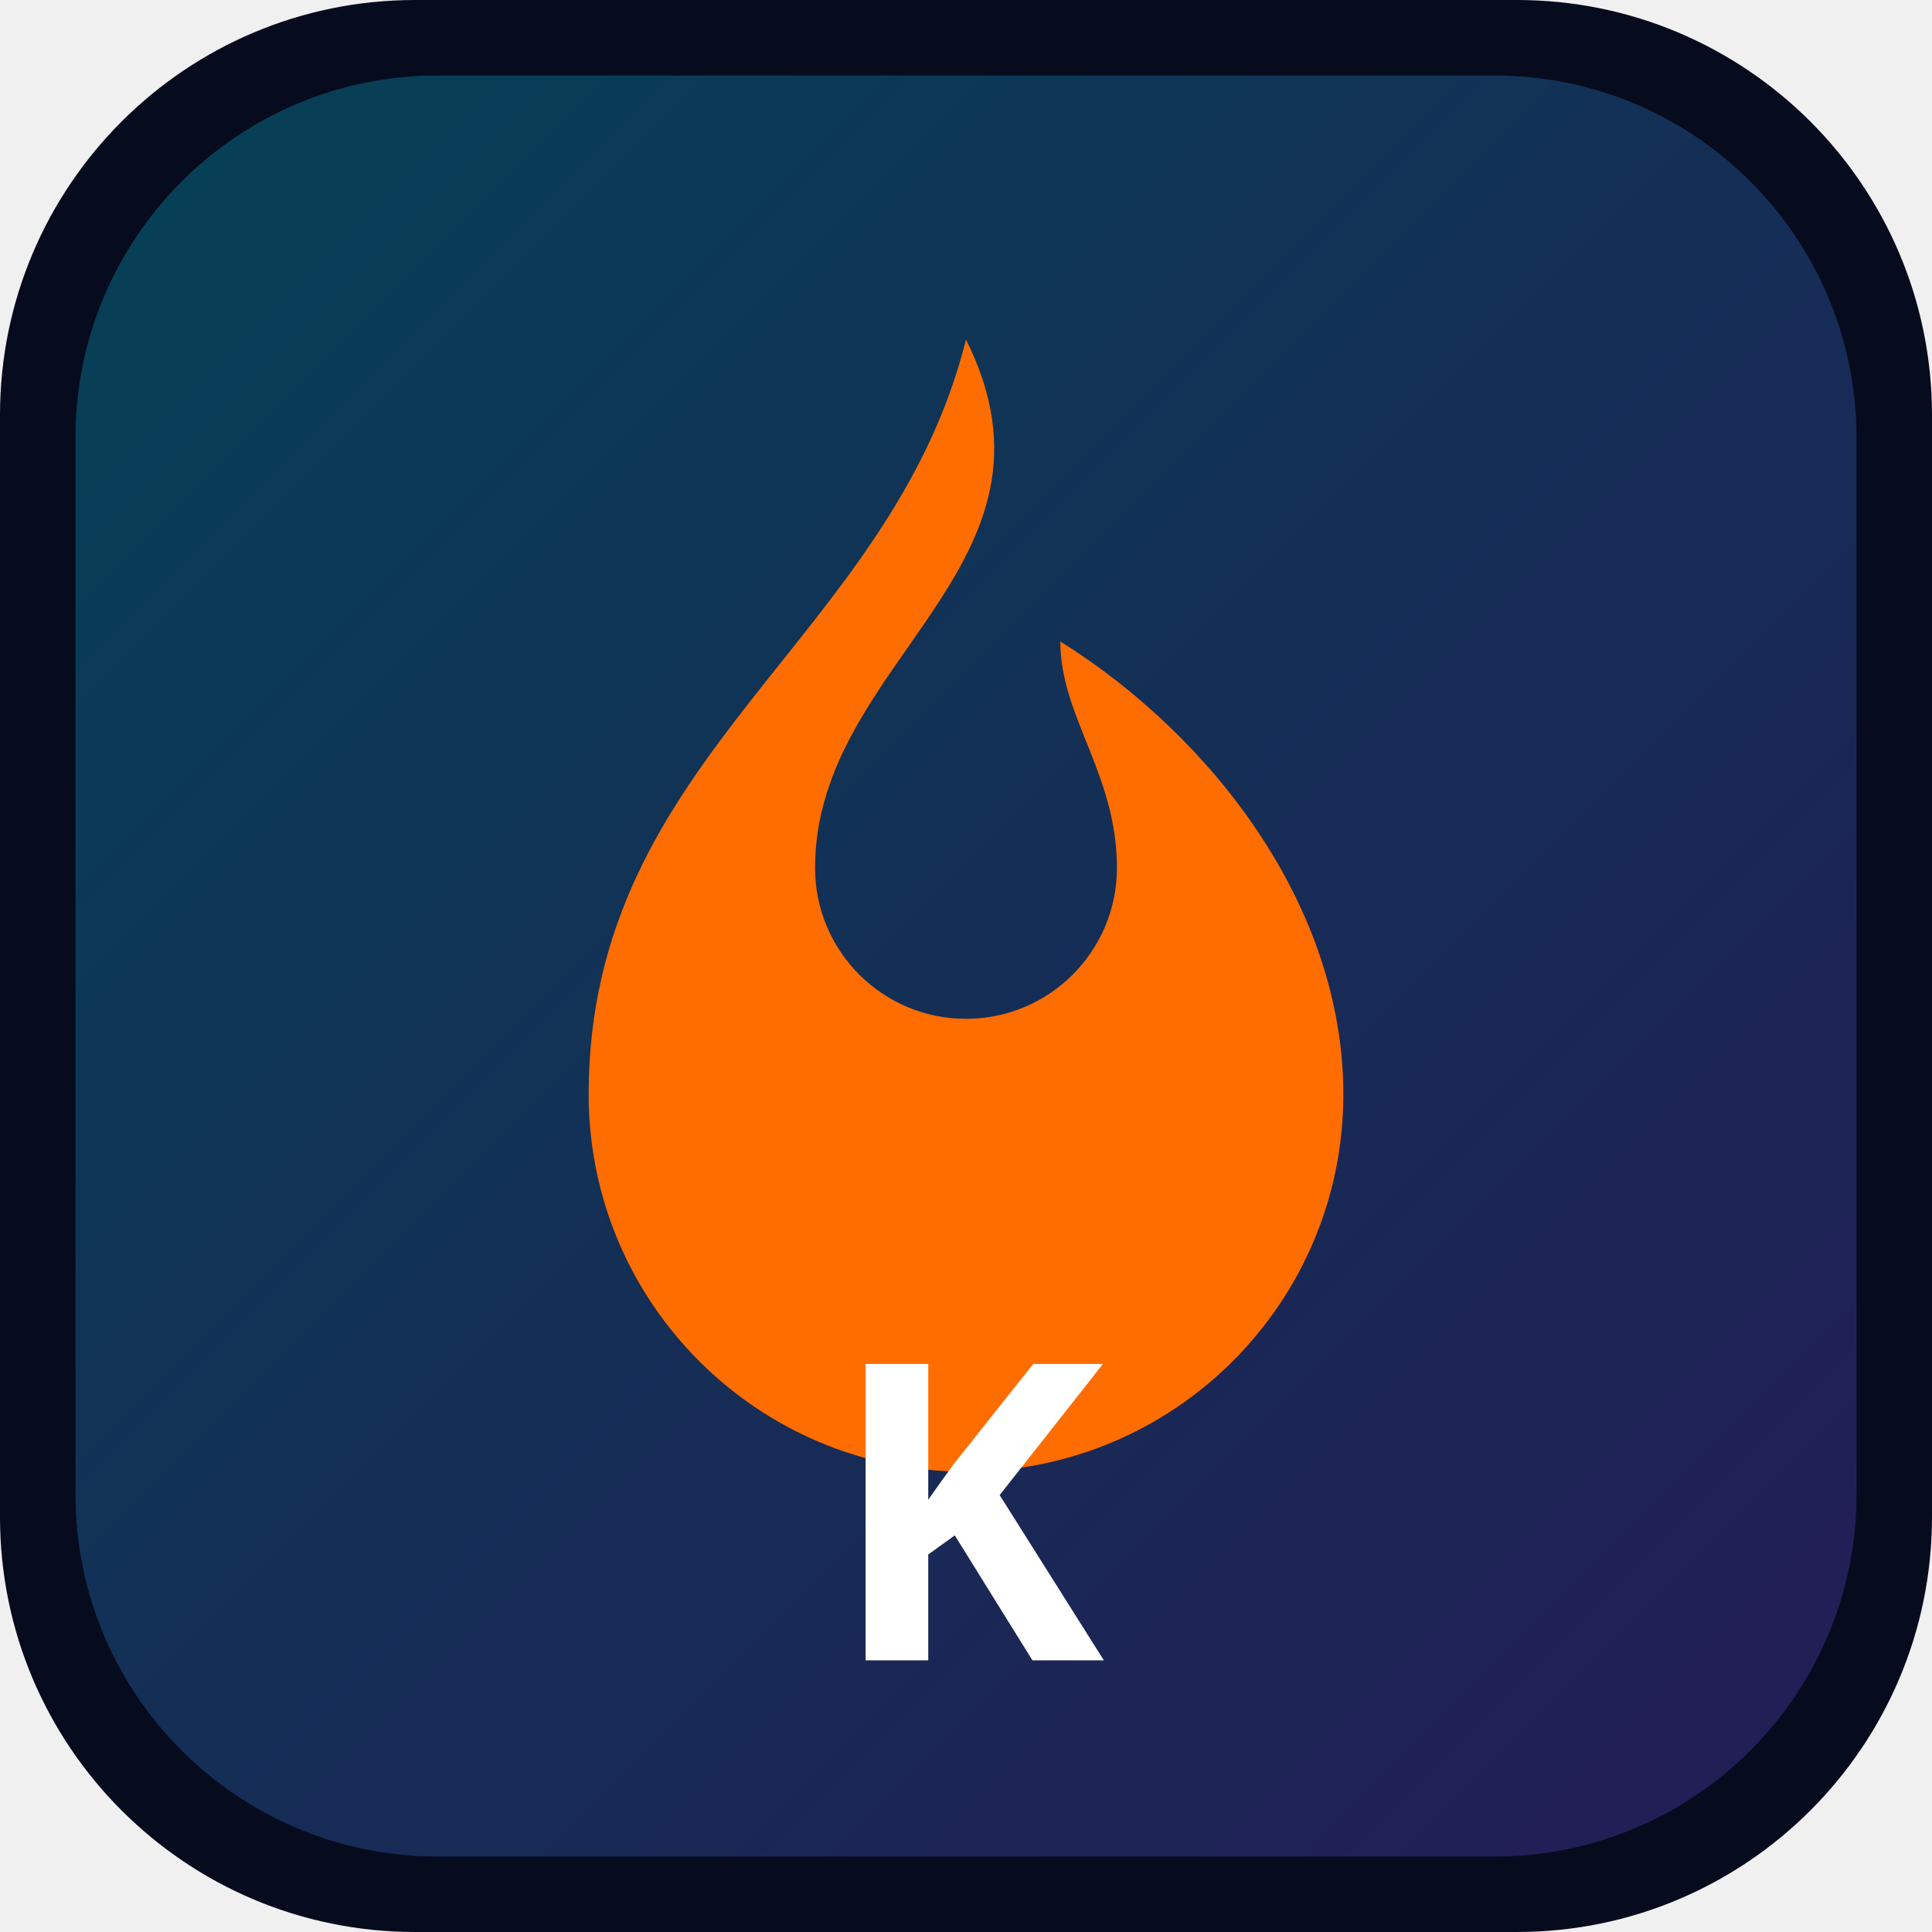
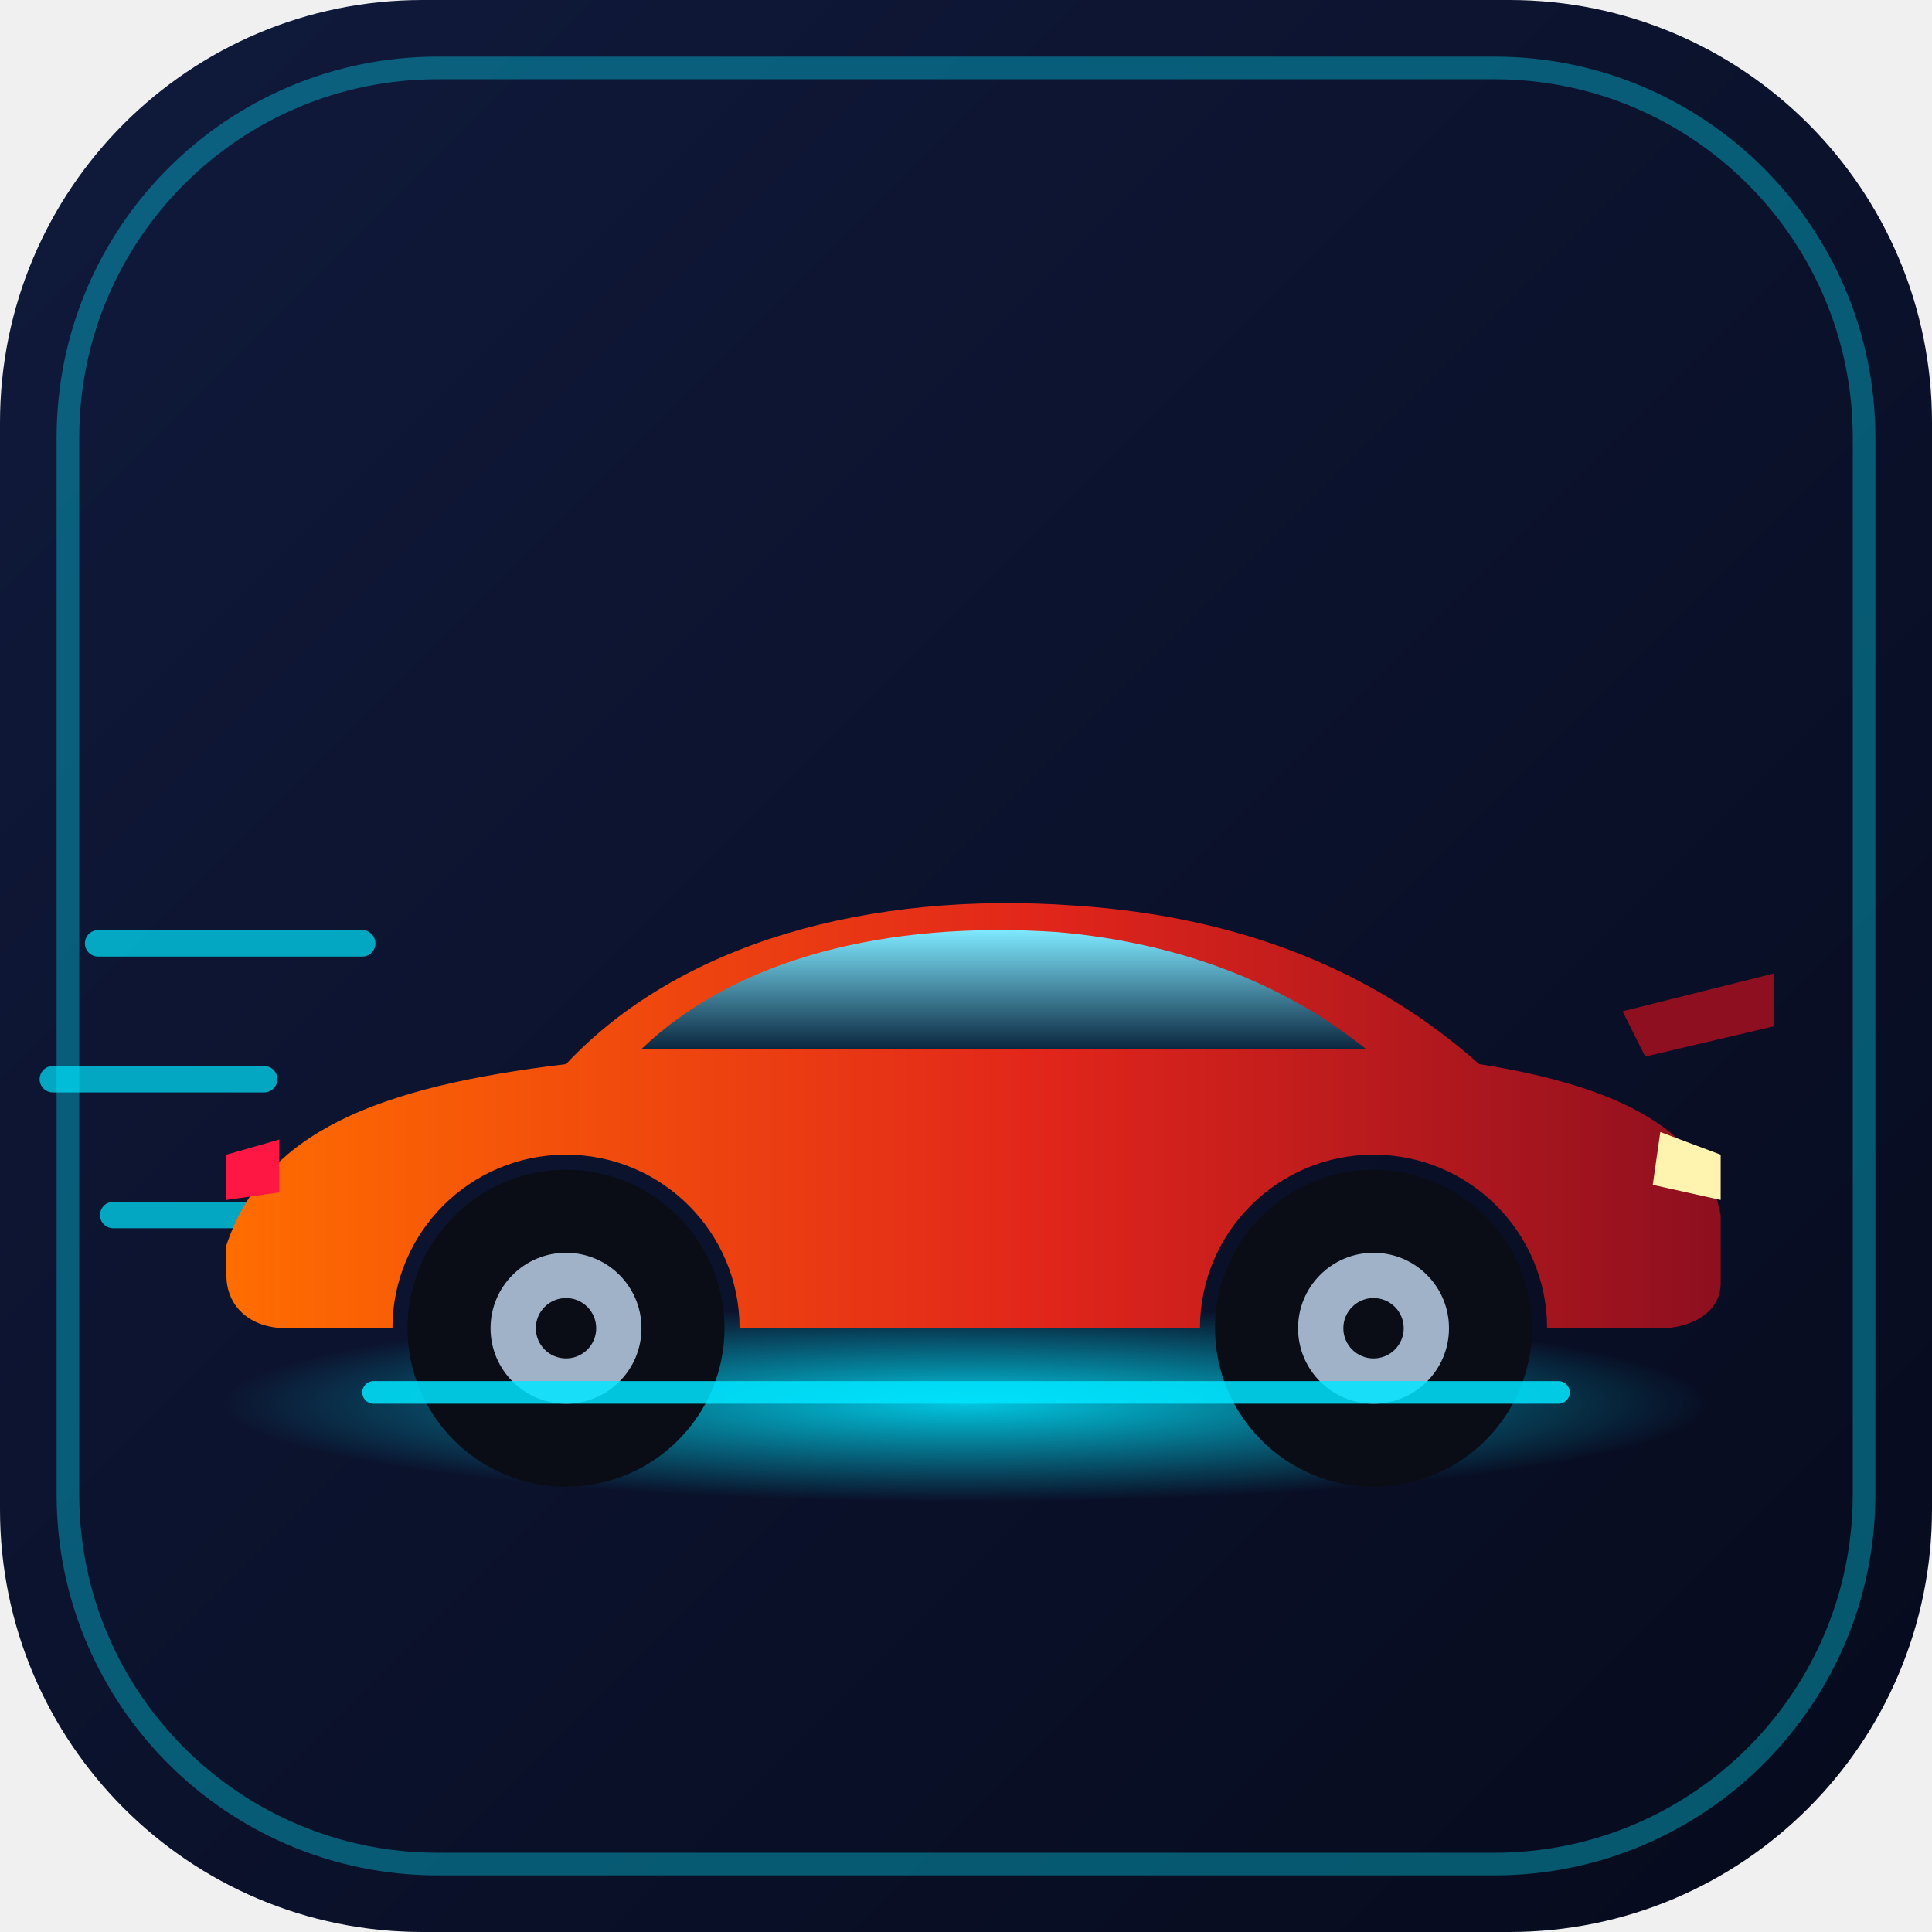
<svg xmlns="http://www.w3.org/2000/svg" viewBox="0 0 512 512">
  <defs>
-     <linearGradient id="g" x1="0" y1="0" x2="1" y2="1">
-       <stop offset="0" stop-color="#00e5ff" />
-       <stop offset="1" stop-color="#7c4dff" />
+     <linearGradient id="bg" x1="0" y1="0" x2="1" y2="1">
+       <stop offset="0" stop-color="#101a3c" />
+       <stop offset="1" stop-color="#060a1c" />
    </linearGradient>
+     <linearGradient id="body" x1="0" y1="0" x2="1" y2="0">
+       <stop offset="0" stop-color="#ff6d00" />
+       <stop offset=".55" stop-color="#e1251b" />
+       <stop offset="1" stop-color="#8e0f1f" />
+     </linearGradient>
+     <linearGradient id="glass" x1="0" y1="0" x2="0" y2="1">
+       <stop offset="0" stop-color="#7fe9ff" />
+       <stop offset="1" stop-color="#0b2740" />
+     </linearGradient>
+     <radialGradient id="glow" cx=".5" cy=".5" r=".5">
+       <stop offset="0" stop-color="#00e5ff" stop-opacity=".85" />
+       <stop offset="1" stop-color="#00e5ff" stop-opacity="0" />
+     </radialGradient>
  </defs>
-   <rect width="512" height="512" rx="110" fill="#070b1e" />
-   <rect x="20" y="20" width="472" height="472" rx="96" fill="url(#g)" opacity=".25" />
-   <path d="M256 90c30 60-40 85-40 140a40 40 0 0 0 80 0c0-25-15-40-15-60 40 25 75 70 75 120a100 100 0 0 1-200 0c0-90 80-120 100-200z" fill="#ff6d00" />
-   <text x="256" y="440" font-family="Arial Black" font-size="110" font-weight="900" fill="#fff" text-anchor="middle">K</text>
+   <rect width="512" height="512" rx="112" fill="url(#bg)" />
+   <rect x="18" y="18" width="476" height="476" rx="98" fill="none" stroke="#00e5ff" stroke-opacity=".35" stroke-width="6" />
+   <ellipse cx="256" cy="372" rx="196" ry="26" fill="url(#glow)" />
+   <g stroke="#00e5ff" stroke-width="7" stroke-linecap="round" opacity=".7">
+     <line x1="26" y1="250" x2="96" y2="250" />
+     <line x1="14" y1="286" x2="70" y2="286" />
+     <line x1="30" y1="322" x2="86" y2="322" />
+   </g>
+   <path d="M60 330 C70 300 100 288 150 282 C180 250 230 236 285 240 C330 243 365 258 392 282 C430 288 452 300 456 322 L456 340 C456 348 448 352 440 352 L410 352 A46 46 0 0 0 318 352 L196 352 A46 46 0 0 0 104 352 L76 352 C66 352 60 346 60 338 Z" fill="url(#body)" />
+   <path d="M170 278 C195 254 235 244 280 247 C315 250 342 262 362 278 Z" fill="url(#glass)" />
+   <path d="M430 268 L470 258 L470 272 L436 280 Z" fill="#8e0f1f" />
+   <path d="M440 300 L456 306 L456 318 L438 314 Z" fill="#fff3b0" />
+   <path d="M60 306 L74 302 L74 316 L60 318 Z" fill="#ff1744" />
+   <circle cx="150" cy="352" r="42" fill="#0a0d16" />
+   <circle cx="150" cy="352" r="20" fill="#9fb2c8" />
+   <circle cx="150" cy="352" r="8" fill="#0a0d16" />
+   <circle cx="364" cy="352" r="42" fill="#0a0d16" />
+   <circle cx="364" cy="352" r="20" fill="#9fb2c8" />
+   <circle cx="364" cy="352" r="8" fill="#0a0d16" />
+   <rect x="96" y="366" width="320" height="6" rx="3" fill="#00e5ff" opacity=".85" />
</svg>
